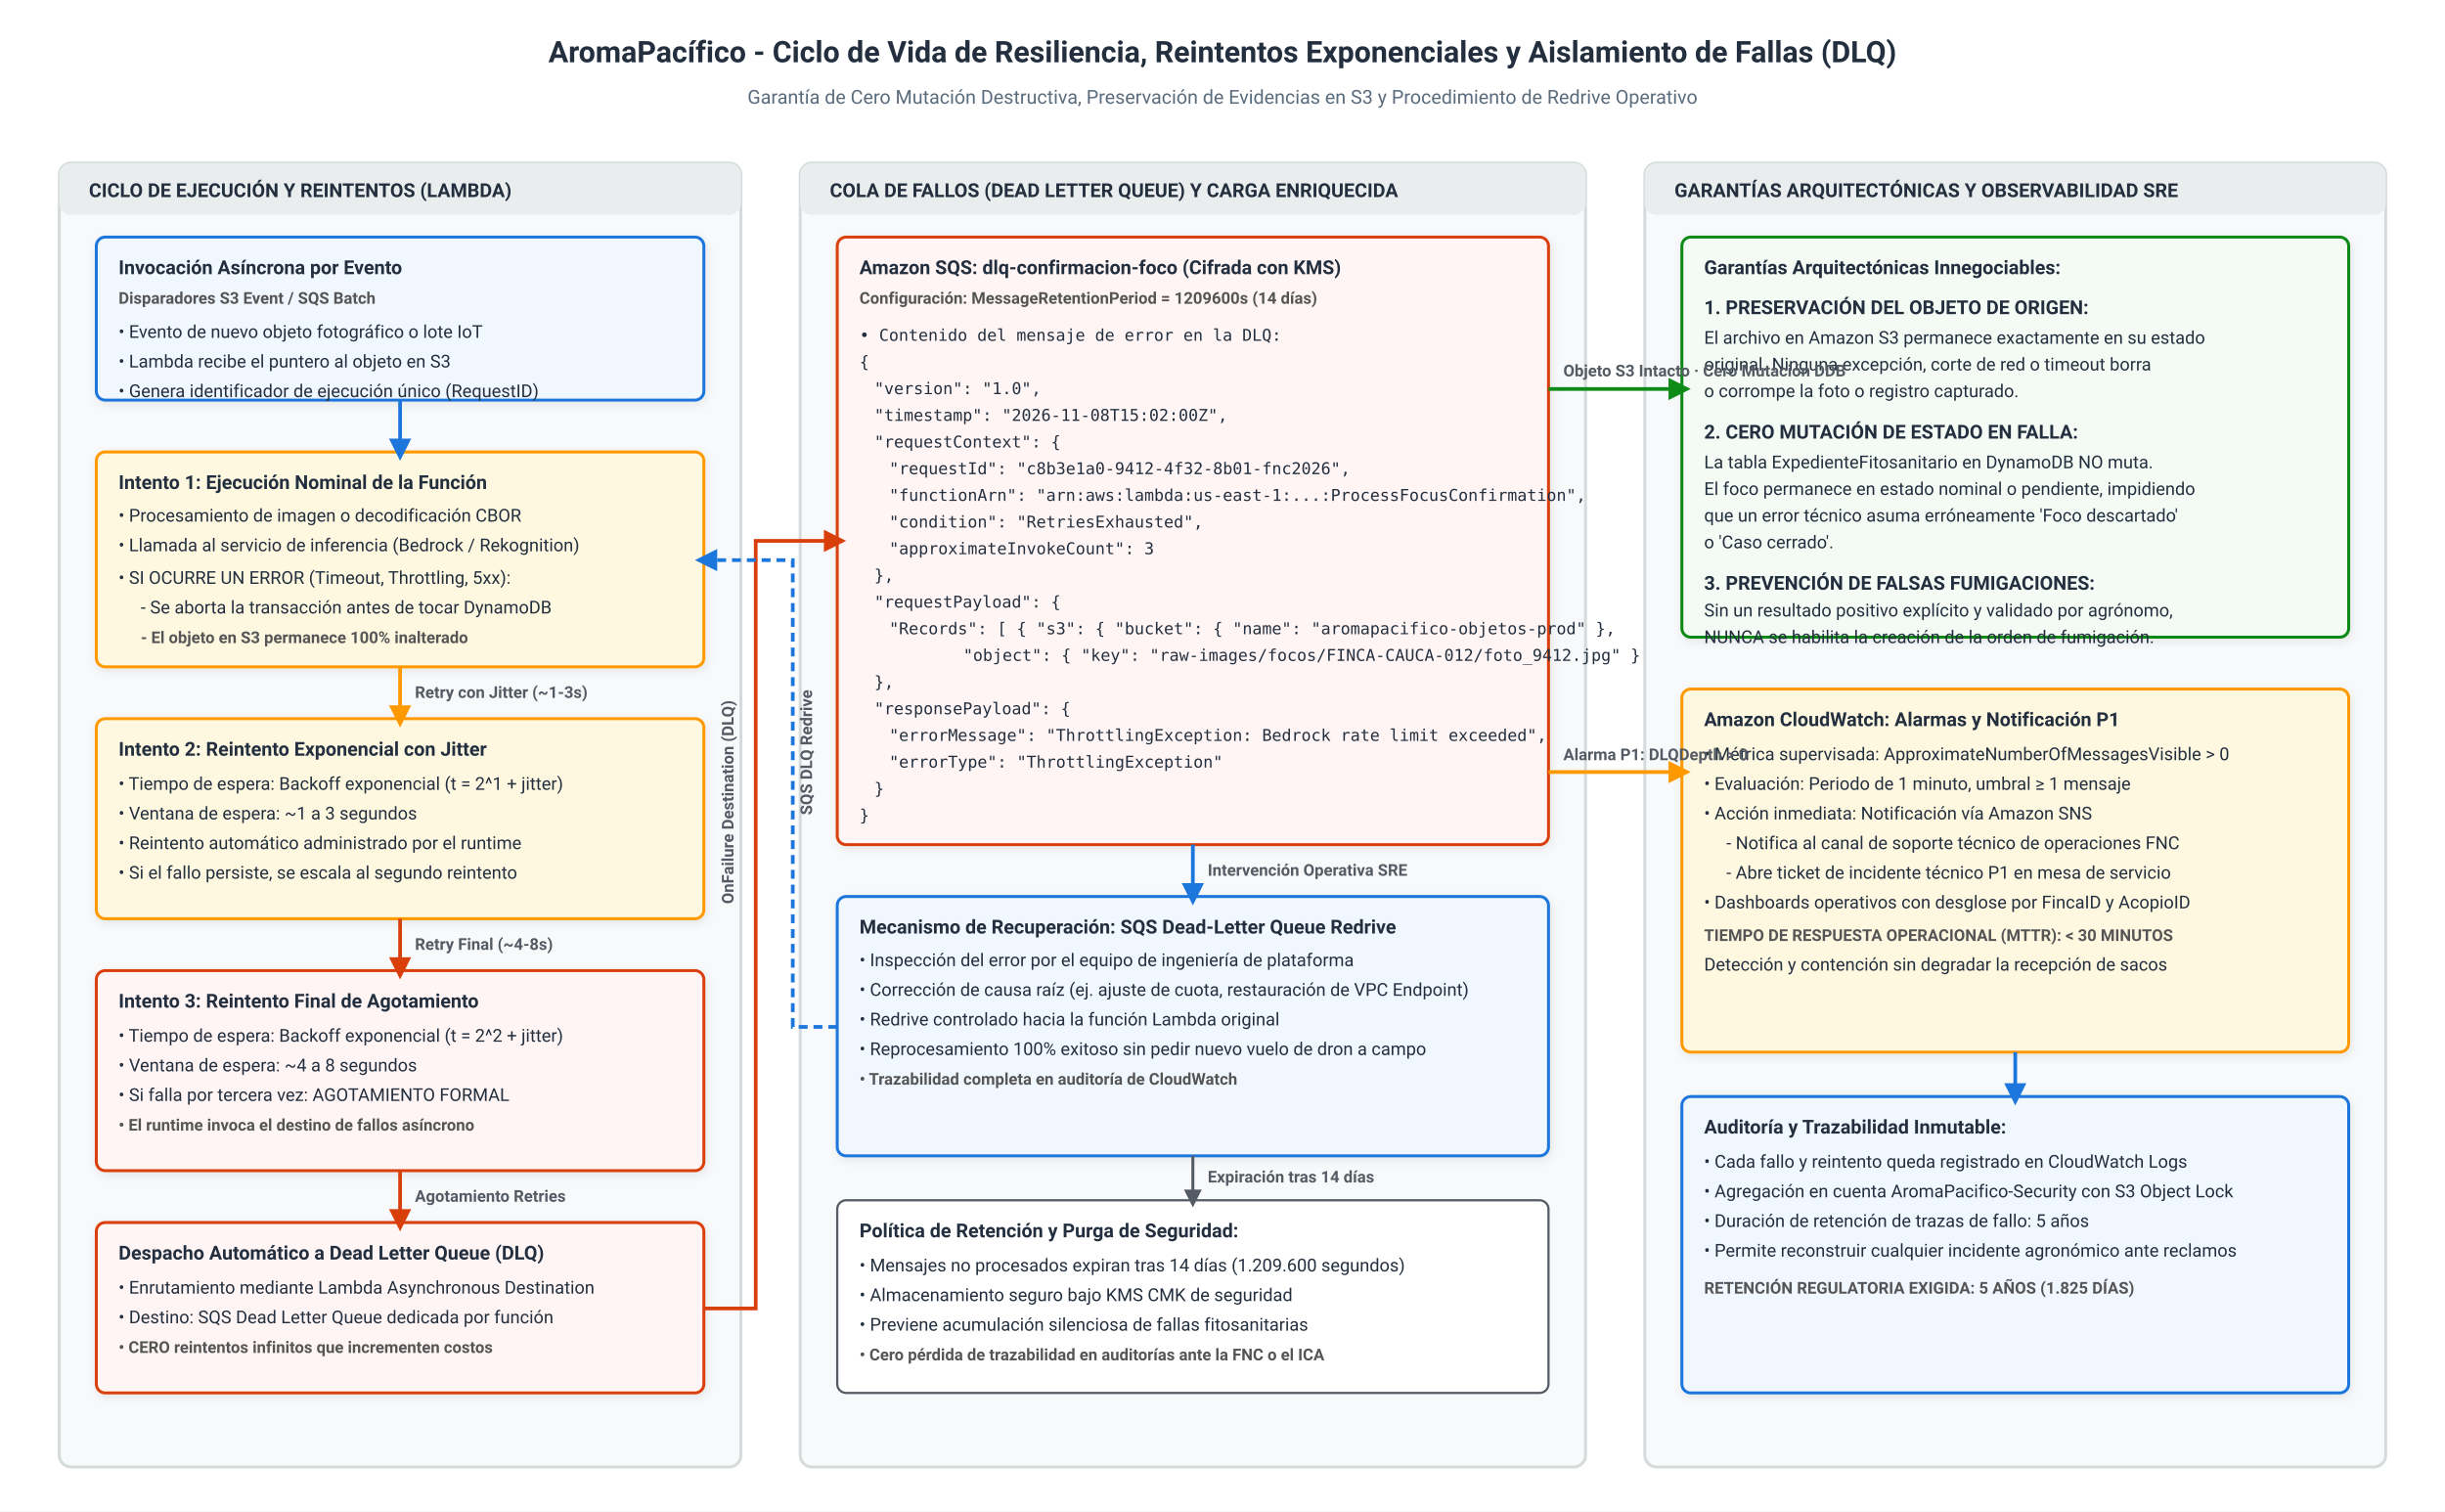
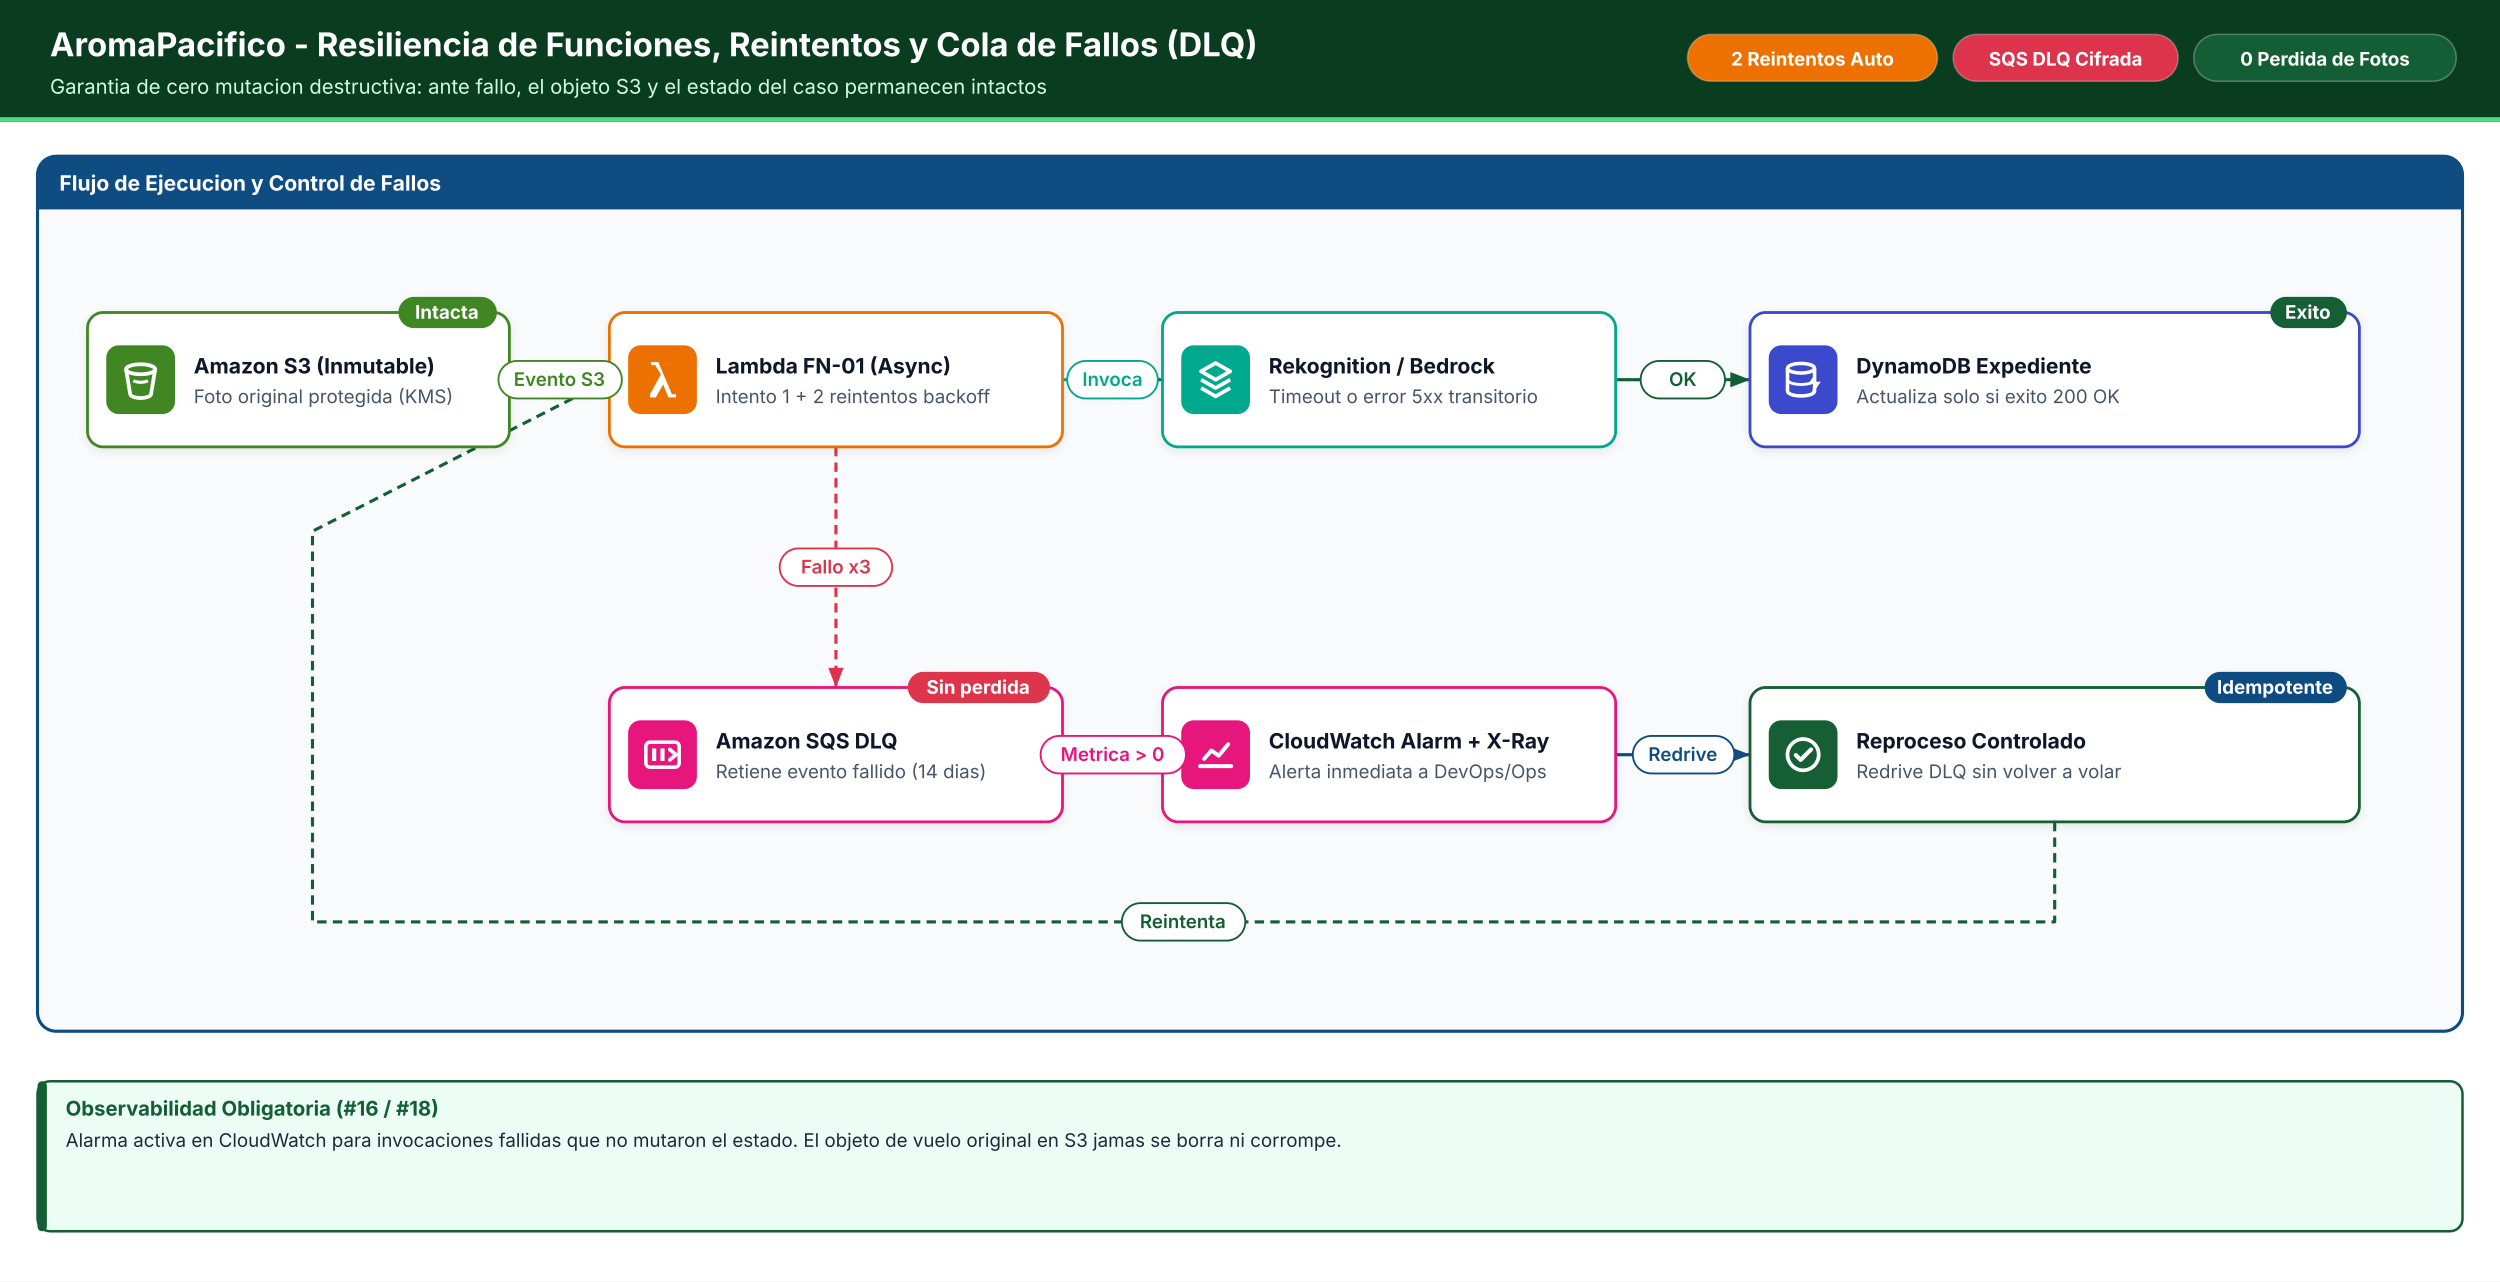
- <svg xmlns="http://www.w3.org/2000/svg" viewBox="0 0 1650 1020" width="100%" height="100%">
+ <svg xmlns="http://www.w3.org/2000/svg" width="1600" height="820" viewBox="0 0 1600 820">
  <defs>
-     <style>
-       .main-title { font-family: -apple-system, BlinkMacSystemFont, "Segoe UI", Roboto, Helvetica, Arial, sans-serif; font-size: 20px; font-weight: bold; fill: #232F3E; text-anchor: middle; }
-       .sub-title { font-family: -apple-system, BlinkMacSystemFont, "Segoe UI", Roboto, Helvetica, Arial, sans-serif; font-size: 13px; fill: #5A6B7C; text-anchor: middle; }
-       .swimlane-title { font-family: -apple-system, BlinkMacSystemFont, "Segoe UI", Roboto, Helvetica, Arial, sans-serif; font-size: 13px; font-weight: bold; fill: #232F3E; }
-       .card-header { font-family: -apple-system, BlinkMacSystemFont, "Segoe UI", Roboto, Helvetica, Arial, sans-serif; font-size: 13px; font-weight: bold; fill: #232F3E; }
-       .card-sub { font-family: -apple-system, BlinkMacSystemFont, "Segoe UI", Roboto, Helvetica, Arial, sans-serif; font-size: 11px; font-weight: bold; fill: #555555; }
-       .card-body { font-family: -apple-system, BlinkMacSystemFont, "Segoe UI", Roboto, Helvetica, Arial, sans-serif; font-size: 12px; fill: #232F3E; }
-       .code-body { font-family: ui-monospace, SFMono-Regular, "SF Mono", Menlo, Consolas, monospace; font-size: 11px; fill: #232F3E; }
-       .flow-label { font-family: -apple-system, BlinkMacSystemFont, "Segoe UI", Roboto, Helvetica, Arial, sans-serif; font-size: 11px; font-weight: bold; fill: #545B64; }
-       .flow-line { stroke: #545B64; stroke-width: 2; fill: none; }
-       .flow-line-accent { stroke: #1D76DB; stroke-width: 2.5; fill: none; }
-       .flow-line-danger { stroke: #D93F0B; stroke-width: 2.5; fill: none; }
-       .flow-line-success { stroke: #0E8A16; stroke-width: 2.5; fill: none; }
-       .flow-line-warning { stroke: #FF9900; stroke-width: 2.5; fill: none; }
-       .flow-dashed { stroke-dasharray: 6,4; }
-     </style>
-     <filter id="box-shadow" x="-2%" y="-2%" width="104%" height="106%" filterUnits="userSpaceOnUse">
-       <feDropShadow dx="1" dy="2" stdDeviation="3" flood-color="#000000" flood-opacity="0.08" />
+     <filter id="shadow" x="-6%" y="-6%" width="112%" height="118%">
+       <feDropShadow dx="0" dy="2" stdDeviation="3" flood-color="#0F172A" flood-opacity="0.08" />
    </filter>
-     <marker id="arrow" viewBox="0 0 10 10" refX="6" refY="5" markerWidth="6" markerHeight="6" orient="auto-start-reverse">
-       <path d="M 0 0 L 10 5 L 0 10 z" fill="#545B64" />
+     <marker id="arr-slate" viewBox="0 0 10 10" refX="9" refY="5" markerWidth="7" markerHeight="7" orient="auto-start-reverse">
+       <path d="M0,1.5 L9,5 L0,8.5 z" fill="#334155" />
    </marker>
-     <marker id="arrow-danger" viewBox="0 0 10 10" refX="6" refY="5" markerWidth="6" markerHeight="6" orient="auto-start-reverse">
-       <path d="M 0 0 L 10 5 L 0 10 z" fill="#D93F0B" />
+     <marker id="arr-green" viewBox="0 0 10 10" refX="9" refY="5" markerWidth="7" markerHeight="7" orient="auto-start-reverse">
+       <path d="M0,1.5 L9,5 L0,8.5 z" fill="#135E34" />
    </marker>
-     <marker id="arrow-success" viewBox="0 0 10 10" refX="6" refY="5" markerWidth="6" markerHeight="6" orient="auto-start-reverse">
-       <path d="M 0 0 L 10 5 L 0 10 z" fill="#0E8A16" />
+     <marker id="arr-red" viewBox="0 0 10 10" refX="9" refY="5" markerWidth="7" markerHeight="7" orient="auto-start-reverse">
+       <path d="M0,1.5 L9,5 L0,8.5 z" fill="#DD344C" />
    </marker>
-     <marker id="arrow-accent" viewBox="0 0 10 10" refX="6" refY="5" markerWidth="6" markerHeight="6" orient="auto-start-reverse">
-       <path d="M 0 0 L 10 5 L 0 10 z" fill="#1D76DB" />
+     <marker id="arr-blue" viewBox="0 0 10 10" refX="9" refY="5" markerWidth="7" markerHeight="7" orient="auto-start-reverse">
+       <path d="M0,1.5 L9,5 L0,8.5 z" fill="#0F4C81" />
    </marker>
-     <marker id="arrow-warning" viewBox="0 0 10 10" refX="6" refY="5" markerWidth="6" markerHeight="6" orient="auto-start-reverse">
-       <path d="M 0 0 L 10 5 L 0 10 z" fill="#FF9900" />
+     <marker id="arr-orange" viewBox="0 0 10 10" refX="9" refY="5" markerWidth="7" markerHeight="7" orient="auto-start-reverse">
+       <path d="M0,1.5 L9,5 L0,8.5 z" fill="#ED7100" />
    </marker>
+     <marker id="arr-purple" viewBox="0 0 10 10" refX="9" refY="5" markerWidth="7" markerHeight="7" orient="auto-start-reverse">
+       <path d="M0,1.5 L9,5 L0,8.5 z" fill="#8C4FFF" />
+     </marker>
+     <style>text{font-family:'Segoe UI',Inter,Arial,sans-serif;}</style>
  </defs>
-   <rect width="1650" height="1020" fill="#FFFFFF" />
-   <text x="825" y="42" class="main-title">AromaPacífico - Ciclo de Vida de Resiliencia, Reintentos Exponenciales y Aislamiento de Fallas (DLQ)</text>
-   <text x="825" y="70" class="sub-title">Garantía de Cero Mutación Destructiva, Preservación de Evidencias en S3 y Procedimiento de Redrive Operativo</text>
-   <rect x="40" y="110" width="460" height="880" rx="8" fill="#F8F9FA" stroke="#D5DBDB" stroke-width="2" />
-   <rect x="40" y="110" width="460" height="35" rx="8" fill="#EAEDED" />
-   <text x="60" y="133" class="swimlane-title">CICLO DE EJECUCIÓN Y REINTENTOS (LAMBDA)</text>
-   <rect x="65" y="160" width="410" height="110" rx="6" fill="#F0F7FF" stroke="#1D76DB" stroke-width="2" filter="url(#box-shadow)" />
-   <text x="80" y="185" class="card-header">Invocación Asíncrona por Evento</text>
-   <text x="80" y="205" class="card-sub">Disparadores S3 Event / SQS Batch</text>
-   <text x="80" y="228" class="card-body">• Evento de nuevo objeto fotográfico o lote IoT</text>
-   <text x="80" y="248" class="card-body">• Lambda recibe el puntero al objeto en S3</text>
-   <text x="80" y="268" class="card-body">• Genera identificador de ejecución único (RequestID)</text>
-   <rect x="65" y="305" width="410" height="145" rx="6" fill="#FFF8E1" stroke="#FF9900" stroke-width="2" filter="url(#box-shadow)" />
-   <text x="80" y="330" class="card-header">Intento 1: Ejecución Nominal de la Función</text>
-   <text x="80" y="352" class="card-body">• Procesamiento de imagen o decodificación CBOR</text>
-   <text x="80" y="372" class="card-body">• Llamada al servicio de inferencia (Bedrock / Rekognition)</text>
-   <text x="80" y="394" class="card-body">• SI OCURRE UN ERROR (Timeout, Throttling, 5xx):</text>
-   <text x="95" y="414" class="card-body">- Se aborta la transacción antes de tocar DynamoDB</text>
-   <text x="95" y="434" class="card-sub" fill="#D93F0B">- El objeto en S3 permanece 100% inalterado</text>
-   <rect x="65" y="485" width="410" height="135" rx="6" fill="#FFF8E1" stroke="#FF9900" stroke-width="2" filter="url(#box-shadow)" />
-   <text x="80" y="510" class="card-header">Intento 2: Reintento Exponencial con Jitter</text>
-   <text x="80" y="533" class="card-body">• Tiempo de espera: Backoff exponencial (t = 2^1 + jitter)</text>
-   <text x="80" y="553" class="card-body">• Ventana de espera: ~1 a 3 segundos</text>
-   <text x="80" y="573" class="card-body">• Reintento automático administrado por el runtime</text>
-   <text x="80" y="593" class="card-body">• Si el fallo persiste, se escala al segundo reintento</text>
-   <rect x="65" y="655" width="410" height="135" rx="6" fill="#FFF5F5" stroke="#D93F0B" stroke-width="2" filter="url(#box-shadow)" />
-   <text x="80" y="680" class="card-header">Intento 3: Reintento Final de Agotamiento</text>
-   <text x="80" y="703" class="card-body">• Tiempo de espera: Backoff exponencial (t = 2^2 + jitter)</text>
-   <text x="80" y="723" class="card-body">• Ventana de espera: ~4 a 8 segundos</text>
-   <text x="80" y="743" class="card-body">• Si falla por tercera vez: AGOTAMIENTO FORMAL</text>
-   <text x="80" y="763" class="card-sub" fill="#D93F0B">• El runtime invoca el destino de fallos asíncrono</text>
-   <rect x="65" y="825" width="410" height="115" rx="6" fill="#FFF5F5" stroke="#D93F0B" stroke-width="2" filter="url(#box-shadow)" />
-   <text x="80" y="850" class="card-header">Despacho Automático a Dead Letter Queue (DLQ)</text>
-   <text x="80" y="873" class="card-body">• Enrutamiento mediante Lambda Asynchronous Destination</text>
-   <text x="80" y="893" class="card-body">• Destino: SQS Dead Letter Queue dedicada por función</text>
-   <text x="80" y="913" class="card-sub" fill="#D93F0B">• CERO reintentos infinitos que incrementen costos</text>
-   <rect x="540" y="110" width="530" height="880" rx="8" fill="#F8F9FA" stroke="#D5DBDB" stroke-width="2" />
-   <rect x="540" y="110" width="530" height="35" rx="8" fill="#EAEDED" />
-   <text x="560" y="133" class="swimlane-title">COLA DE FALLOS (DEAD LETTER QUEUE) Y CARGA ENRIQUECIDA</text>
-   <rect x="565" y="160" width="480" height="410" rx="6" fill="#FFF5F5" stroke="#D93F0B" stroke-width="2" filter="url(#box-shadow)" />
-   <text x="580" y="185" class="card-header">Amazon SQS: dlq-confirmacion-foco (Cifrada con KMS)</text>
-   <text x="580" y="205" class="card-sub">Configuración: MessageRetentionPeriod = 1209600s (14 días)</text>
-   <text x="580" y="230" class="code-body">• Contenido del mensaje de error en la DLQ:</text>
-   <text x="580" y="248" class="code-body">  {</text>
-   <text x="590" y="266" class="code-body">    "version": "1.0",</text>
-   <text x="590" y="284" class="code-body">    "timestamp": "2026-11-08T15:02:00Z",</text>
-   <text x="590" y="302" class="code-body">    "requestContext": {</text>
-   <text x="600" y="320" class="code-body">      "requestId": "c8b3e1a0-9412-4f32-8b01-fnc2026",</text>
-   <text x="600" y="338" class="code-body">      "functionArn": "arn:aws:lambda:us-east-1:...:ProcessFocusConfirmation",</text>
-   <text x="600" y="356" class="code-body">      "condition": "RetriesExhausted",</text>
-   <text x="600" y="374" class="code-body">      "approximateInvokeCount": 3</text>
-   <text x="590" y="392" class="code-body">    },</text>
-   <text x="590" y="410" class="code-body">    "requestPayload": {</text>
-   <text x="600" y="428" class="code-body">      "Records": [ { "s3": { "bucket": { "name": "aromapacifico-objetos-prod" },</text>
-   <text x="650" y="446" class="code-body">"object": { "key": "raw-images/focos/FINCA-CAUCA-012/foto_9412.jpg" } } } ]</text>
-   <text x="590" y="464" class="code-body">    },</text>
-   <text x="590" y="482" class="code-body">    "responsePayload": {</text>
-   <text x="600" y="500" class="code-body">      "errorMessage": "ThrottlingException: Bedrock rate limit exceeded",</text>
-   <text x="600" y="518" class="code-body">      "errorType": "ThrottlingException"</text>
-   <text x="590" y="536" class="code-body">    }</text>
-   <text x="580" y="554" class="code-body">  }</text>
-   <rect x="565" y="605" width="480" height="175" rx="6" fill="#F0F7FF" stroke="#1D76DB" stroke-width="2" filter="url(#box-shadow)" />
-   <text x="580" y="630" class="card-header">Mecanismo de Recuperación: SQS Dead-Letter Queue Redrive</text>
-   <text x="580" y="652" class="card-body">• Inspección del error por el equipo de ingeniería de plataforma</text>
-   <text x="580" y="672" class="card-body">• Corrección de causa raíz (ej. ajuste de cuota, restauración de VPC Endpoint)</text>
-   <text x="580" y="692" class="card-body">• Redrive controlado hacia la función Lambda original</text>
-   <text x="580" y="712" class="card-body">• Reprocesamiento 100% exitoso sin pedir nuevo vuelo de dron a campo</text>
-   <text x="580" y="732" class="card-sub" fill="#1D76DB">• Trazabilidad completa en auditoría de CloudWatch</text>
-   <rect x="565" y="810" width="480" height="130" rx="6" fill="#FFFFFF" stroke="#545B64" stroke-width="1.5" />
-   <text x="580" y="835" class="card-header">Política de Retención y Purga de Seguridad:</text>
-   <text x="580" y="858" class="card-body">• Mensajes no procesados expiran tras 14 días (1.209.600 segundos)</text>
-   <text x="580" y="878" class="card-body">• Almacenamiento seguro bajo KMS CMK de seguridad</text>
-   <text x="580" y="898" class="card-body">• Previene acumulación silenciosa de fallas fitosanitarias</text>
-   <text x="580" y="918" class="card-sub" fill="#545B64">• Cero pérdida de trazabilidad en auditorías ante la FNC o el ICA</text>
-   <rect x="1110" y="110" width="500" height="880" rx="8" fill="#F8F9FA" stroke="#D5DBDB" stroke-width="2" />
-   <rect x="1110" y="110" width="500" height="35" rx="8" fill="#EAEDED" />
-   <text x="1130" y="133" class="swimlane-title">GARANTÍAS ARQUITECTÓNICAS Y OBSERVABILIDAD SRE</text>
-   <rect x="1135" y="160" width="450" height="270" rx="6" fill="#F4FBF5" stroke="#0E8A16" stroke-width="2" filter="url(#box-shadow)" />
-   <text x="1150" y="185" class="card-header">Garantías Arquitectónicas Innegociables:</text>
-   <text x="1150" y="212" class="card-header" fill="#0E8A16">1. PRESERVACIÓN DEL OBJETO DE ORIGEN:</text>
-   <text x="1150" y="232" class="card-body">El archivo en Amazon S3 permanece exactamente en su estado</text>
-   <text x="1150" y="250" class="card-body">original. Ninguna excepción, corte de red o timeout borra</text>
-   <text x="1150" y="268" class="card-body">o corrompe la foto o registro capturado.</text>
-   <text x="1150" y="296" class="card-header" fill="#0E8A16">2. CERO MUTACIÓN DE ESTADO EN FALLA:</text>
-   <text x="1150" y="316" class="card-body">La tabla ExpedienteFitosanitario en DynamoDB NO muta.</text>
-   <text x="1150" y="334" class="card-body">El foco permanece en estado nominal o pendiente, impidiendo</text>
-   <text x="1150" y="352" class="card-body">que un error técnico asuma erróneamente 'Foco descartado'</text>
-   <text x="1150" y="370" class="card-body">o 'Caso cerrado'.</text>
-   <text x="1150" y="398" class="card-header" fill="#0E8A16">3. PREVENCIÓN DE FALSAS FUMIGACIONES:</text>
-   <text x="1150" y="416" class="card-body">Sin un resultado positivo explícito y validado por agrónomo,</text>
-   <text x="1150" y="434" class="card-body">NUNCA se habilita la creación de la orden de fumigación.</text>
-   <rect x="1135" y="465" width="450" height="245" rx="6" fill="#FFF8E1" stroke="#FF9900" stroke-width="2" filter="url(#box-shadow)" />
-   <text x="1150" y="490" class="card-header">Amazon CloudWatch: Alarmas y Notificación P1</text>
-   <text x="1150" y="513" class="card-body">• Métrica supervisada: ApproximateNumberOfMessagesVisible &gt; 0</text>
-   <text x="1150" y="533" class="card-body">• Evaluación: Periodo de 1 minuto, umbral ≥ 1 mensaje</text>
-   <text x="1150" y="553" class="card-body">• Acción inmediata: Notificación vía Amazon SNS</text>
-   <text x="1165" y="573" class="card-body">- Notifica al canal de soporte técnico de operaciones FNC</text>
-   <text x="1165" y="593" class="card-body">- Abre ticket de incidente técnico P1 en mesa de servicio</text>
-   <text x="1150" y="613" class="card-body">• Dashboards operativos con desglose por FincaID y AcopioID</text>
-   <text x="1150" y="635" class="card-sub" fill="#FF9900">TIEMPO DE RESPUESTA OPERACIONAL (MTTR): &lt; 30 MINUTOS</text>
-   <text x="1150" y="655" class="card-body">Detección y contención sin degradar la recepción de sacos</text>
-   <rect x="1135" y="740" width="450" height="200" rx="6" fill="#F0F7FF" stroke="#1D76DB" stroke-width="2" filter="url(#box-shadow)" />
-   <text x="1150" y="765" class="card-header">Auditoría y Trazabilidad Inmutable:</text>
-   <text x="1150" y="788" class="card-body">• Cada fallo y reintento queda registrado en CloudWatch Logs</text>
-   <text x="1150" y="808" class="card-body">• Agregación en cuenta AromaPacifico-Security con S3 Object Lock</text>
-   <text x="1150" y="828" class="card-body">• Duración de retención de trazas de fallo: 5 años</text>
-   <text x="1150" y="848" class="card-body">• Permite reconstruir cualquier incidente agronómico ante reclamos</text>
-   <text x="1150" y="873" class="card-sub" fill="#1D76DB">RETENCIÓN REGULATORIA EXIGIDA: 5 AÑOS (1.825 DÍAS)</text>
-   <path d="M 270 270 L 270 305" class="flow-line-accent" marker-end="url(#arrow-accent)" />
-   <path d="M 270 450 L 270 485" class="flow-line-warning" marker-end="url(#arrow-warning)" />
-   <text x="280" y="471" class="flow-label" fill="#FF9900">Retry con Jitter (~1-3s)</text>
-   <path d="M 270 620 L 270 655" class="flow-line-danger" marker-end="url(#arrow-danger)" />
-   <text x="280" y="641" class="flow-label" fill="#D93F0B">Retry Final (~4-8s)</text>
-   <path d="M 270 790 L 270 825" class="flow-line-danger" marker-end="url(#arrow-danger)" />
-   <text x="280" y="811" class="flow-label" fill="#D93F0B">Agotamiento Retries</text>
-   <path d="M 475 883 L 510 883 L 510 365 L 565 365" class="flow-line-danger" marker-end="url(#arrow-danger)" />
-   <text x="495" y="610" class="flow-label" fill="#D93F0B" transform="rotate(-90 495 610)">OnFailure Destination (DLQ)</text>
-   <path d="M 565 693 L 535 693 L 535 378 L 475 378" class="flow-line-accent flow-dashed" marker-end="url(#arrow-accent)" />
-   <text x="548" y="550" class="flow-label" fill="#1D76DB" transform="rotate(-90 548 550)">SQS DLQ Redrive</text>
-   <path d="M 805 570 L 805 605" class="flow-line-accent" marker-end="url(#arrow-accent)" />
-   <text x="815" y="591" class="flow-label" fill="#1D76DB">Intervención Operativa SRE</text>
-   <path d="M 805 780 L 805 810" class="flow-line" marker-end="url(#arrow)" />
-   <text x="815" y="798" class="flow-label" fill="#545B64">Expiración tras 14 días</text>
-   <path d="M 1045 262.5 L 1135 262.5" class="flow-line-success" marker-end="url(#arrow-success)" />
-   <text x="1055" y="254" class="flow-label" fill="#0E8A16">Objeto S3 Intacto · Cero Mutación DDB</text>
-   <path d="M 1045 521 L 1135 521" class="flow-line-warning" marker-end="url(#arrow-warning)" />
-   <text x="1055" y="513" class="flow-label" fill="#FF9900">Alarma P1: DLQDepth &gt; 0</text>
-   <path d="M 1360 710 L 1360 740" class="flow-line-accent" marker-end="url(#arrow-accent)" />
+   <rect x="0" y="0" width="1600" height="820" fill="#FFFFFF" />
+   <rect x="0" y="0" width="1600" height="78" fill="#0A3D20" />
+   <rect x="0" y="75" width="1600" height="3" fill="#4ADE80" />
+   <text x="32" y="36" font-size="21" font-weight="700" fill="#FFFFFF">AromaPacifico - Resiliencia de Funciones, Reintentos y Cola de Fallos (DLQ)</text>
+   <text x="32" y="60" font-size="13" font-weight="400" fill="#D1FAE5">Garantia de cero mutacion destructiva: ante fallo, el objeto S3 y el estado del caso permanecen intactos</text>
+   <rect x="1404" y="22" width="168" height="30" rx="15" fill="#135E34" stroke="#FFFFFF" stroke-opacity="0.28" />
+   <text x="1488" y="42" text-anchor="middle" font-size="12" font-weight="700" fill="#FFFFFF">0 Perdida de Fotos</text>
+   <rect x="1250" y="22" width="144" height="30" rx="15" fill="#DD344C" stroke="#FFFFFF" stroke-opacity="0.28" />
+   <text x="1322" y="42" text-anchor="middle" font-size="12" font-weight="700" fill="#FFFFFF">SQS DLQ Cifrada</text>
+   <rect x="1080" y="22" width="160" height="30" rx="15" fill="#ED7100" stroke="#FFFFFF" stroke-opacity="0.28" />
+   <text x="1160" y="42" text-anchor="middle" font-size="12" font-weight="700" fill="#FFFFFF">2 Reintentos Auto</text>
+   <g id="z-flow">
+     <rect x="24" y="100" width="1552" height="560" rx="12" fill="#F8FAFC" stroke="#0F4C81" stroke-width="2" />
+     <path d="M36,100 H1564 Q1576,100 1576,112 V134 H24 V112 Q24,100 36,100 Z" fill="#0F4C81" />
+     <text x="38" y="122" font-size="13.5" font-weight="700" fill="#FFFFFF">Flujo de Ejecucion y Control de Fallos</text>
+   </g>
+   <path id="edge-0" d="M326,243 L390,243" fill="none" stroke="#3F8624" stroke-width="2" stroke-linejoin="round" marker-end="url(#arr-slate)" />
+   <path id="edge-1" d="M680,243 L744,243" fill="none" stroke="#01A88D" stroke-width="2" stroke-linejoin="round" marker-end="url(#arr-slate)" />
+   <path id="edge-2" d="M1034,243 L1120,243" fill="none" stroke="#135E34" stroke-width="2" stroke-linejoin="round" marker-end="url(#arr-green)" />
+   <path id="edge-3" d="M535,286 L535,440" fill="none" stroke="#DD344C" stroke-width="2" stroke-dasharray="6,4" stroke-linejoin="round" marker-end="url(#arr-red)" />
+   <path id="edge-4" d="M680,483 L744,483" fill="none" stroke="#E7157B" stroke-width="2" stroke-linejoin="round" marker-end="url(#arr-slate)" />
+   <path id="edge-5" d="M1034,483 L1120,483" fill="none" stroke="#0F4C81" stroke-width="2" stroke-linejoin="round" marker-end="url(#arr-blue)" />
+   <path id="edge-6" d="M1315,526 L1315,590 L200,590 L200,340 L390,243 L390,243" fill="none" stroke="#135E34" stroke-width="2" stroke-dasharray="6,4" stroke-linejoin="round" marker-end="url(#arr-green)" />
+   <g id="s3" filter="url(#shadow)">
+     <rect x="56" y="200" width="270" height="86" rx="10" fill="#FFFFFF" stroke="#3F8624" stroke-width="1.8" />
+     <rect x="68" y="221" width="44" height="44" rx="8" fill="#3F8624" />
+     <g transform="translate(74,227) scale(1.333)">
+       <path d="M5 7L7 19C7.2 20 9.4 20.8 12 20.8C14.6 20.8 16.8 20 17 19L19 7" fill="none" stroke="#FFF" stroke-width="1.8" />
+       <ellipse cx="12" cy="7" rx="7" ry="2.4" fill="none" stroke="#FFF" stroke-width="1.8" />
+       <path d="M8.5 12.5C10.5 13.5 13.5 13.5 15.5 12.5" fill="none" stroke="#FFF" stroke-width="1.5" />
+     </g>
+     <text x="124" y="239" font-size="13.5" font-weight="700" fill="#0F172A">Amazon S3 (Inmutable)</text>
+     <text x="124" y="258" font-size="12" font-weight="400" fill="#475569">Foto original protegida (KMS)</text>
+     <rect x="255" y="190" width="63" height="20" rx="10" fill="#3F8624" />
+     <text x="286" y="204" text-anchor="middle" font-size="12" font-weight="700" fill="#FFFFFF">Intacta</text>
+   </g>
+   <g id="lam" filter="url(#shadow)">
+     <rect x="390" y="200" width="290" height="86" rx="10" fill="#FFFFFF" stroke="#ED7100" stroke-width="1.8" />
+     <rect x="402" y="221" width="44" height="44" rx="8" fill="#ED7100" />
+     <g transform="translate(408,227) scale(1.333)">
+       <path d="M6 19L11.2 9.5L8.5 5H6.5V3.5H10L16.5 19H18.5V20.5H14.8L12.3 14.3L8.8 20.5H6V19Z" fill="#FFF" />
+     </g>
+     <text x="458" y="239" font-size="13.5" font-weight="700" fill="#0F172A">Lambda FN-01 (Async)</text>
+     <text x="458" y="258" font-size="12" font-weight="400" fill="#475569">Intento 1 + 2 reintentos backoff</text>
+   </g>
+   <g id="ai" filter="url(#shadow)">
+     <rect x="744" y="200" width="290" height="86" rx="10" fill="#FFFFFF" stroke="#01A88D" stroke-width="1.8" />
+     <rect x="756" y="221" width="44" height="44" rx="8" fill="#01A88D" />
+     <g transform="translate(762,227) scale(1.333)">
+       <polygon points="12,4 19,8 12,12 5,8" fill="none" stroke="#FFF" stroke-width="1.8" stroke-linejoin="round" />
+       <polyline points="5,12 12,16 19,12" fill="none" stroke="#FFF" stroke-width="1.8" stroke-linejoin="round" />
+       <polyline points="5,16 12,20 19,16" fill="none" stroke="#FFF" stroke-width="1.8" stroke-linejoin="round" />
+     </g>
+     <text x="812" y="239" font-size="13.5" font-weight="700" fill="#0F172A">Rekognition / Bedrock</text>
+     <text x="812" y="258" font-size="12" font-weight="400" fill="#475569">Timeout o error 5xx transitorio</text>
+   </g>
+   <g id="ddb-ok" filter="url(#shadow)">
+     <rect x="1120" y="200" width="390" height="86" rx="10" fill="#FFFFFF" stroke="#3B48CC" stroke-width="1.8" />
+     <rect x="1132" y="221" width="44" height="44" rx="8" fill="#3B48CC" />
+     <g transform="translate(1138,227) scale(1.333)">
+       <ellipse cx="11" cy="6.5" rx="6.5" ry="2.3" fill="none" stroke="#FFF" stroke-width="1.7" />
+       <path d="M4.5 6.5V17.5C4.5 18.8 7.4 19.8 11 19.8C14.6 19.8 17.5 18.8 17.5 17.5V6.5" fill="none" stroke="#FFF" stroke-width="1.7" />
+       <path d="M4.5 12C4.5 13.3 7.4 14.3 11 14.3C14.6 14.3 17.5 13.3 17.5 12" fill="none" stroke="#FFF" stroke-width="1.4" />
+       <polygon points="18,9 14.5,14 17.2,14 16,19.5 20.5,13 17.7,13" fill="#FFF" />
+     </g>
+     <text x="1188" y="239" font-size="13.5" font-weight="700" fill="#0F172A">DynamoDB Expediente</text>
+     <text x="1188" y="258" font-size="12" font-weight="400" fill="#475569">Actualiza solo si exito 200 OK</text>
+     <rect x="1453" y="190" width="49" height="20" rx="10" fill="#135E34" />
+     <text x="1477" y="204" text-anchor="middle" font-size="12" font-weight="700" fill="#FFFFFF">Exito</text>
+   </g>
+   <g id="dlq" filter="url(#shadow)">
+     <rect x="390" y="440" width="290" height="86" rx="10" fill="#FFFFFF" stroke="#E7157B" stroke-width="1.8" />
+     <rect x="402" y="461" width="44" height="44" rx="8" fill="#E7157B" />
+     <g transform="translate(408,467) scale(1.333)">
+       <rect x="4" y="6" width="16" height="12" rx="2" fill="none" stroke="#FFF" stroke-width="1.7" />
+       <line x1="8" y1="9" x2="8" y2="15" stroke="#FFF" stroke-width="2" />
+       <line x1="12" y1="9" x2="12" y2="15" stroke="#FFF" stroke-width="2" />
+       <path d="M15.5 9.5L18.5 12L15.5 14.5" fill="none" stroke="#FFF" stroke-width="1.8" stroke-linecap="round" stroke-linejoin="round" />
+     </g>
+     <text x="458" y="479" font-size="13.5" font-weight="700" fill="#0F172A">Amazon SQS DLQ</text>
+     <text x="458" y="498" font-size="12" font-weight="400" fill="#475569">Retiene evento fallido (14 dias)</text>
+     <rect x="581" y="430" width="91" height="20" rx="10" fill="#DD344C" />
+     <text x="626" y="444" text-anchor="middle" font-size="12" font-weight="700" fill="#FFFFFF">Sin perdida</text>
+   </g>
+   <g id="cw" filter="url(#shadow)">
+     <rect x="744" y="440" width="290" height="86" rx="10" fill="#FFFFFF" stroke="#E7157B" stroke-width="1.8" />
+     <rect x="756" y="461" width="44" height="44" rx="8" fill="#E7157B" />
+     <g transform="translate(762,467) scale(1.333)">
+       <path d="M4.5 17.5H19.5M6.5 14L10 10L13.5 12.5L18 7" fill="none" stroke="#FFF" stroke-width="1.9" stroke-linecap="round" stroke-linejoin="round" />
+     </g>
+     <text x="812" y="479" font-size="13.5" font-weight="700" fill="#0F172A">CloudWatch Alarm + X-Ray</text>
+     <text x="812" y="498" font-size="12" font-weight="400" fill="#475569">Alerta inmediata a DevOps/Ops</text>
+   </g>
+   <g id="replay" filter="url(#shadow)">
+     <rect x="1120" y="440" width="390" height="86" rx="10" fill="#FFFFFF" stroke="#135E34" stroke-width="1.8" />
+     <rect x="1132" y="461" width="44" height="44" rx="8" fill="#135E34" />
+     <g transform="translate(1138,467) scale(1.333)">
+       <circle cx="12" cy="12" r="7.5" fill="none" stroke="#FFF" stroke-width="1.8" />
+       <path d="M8.5 12.2L10.8 14.5L15.8 9.5" fill="none" stroke="#FFF" stroke-width="2" stroke-linecap="round" stroke-linejoin="round" />
+     </g>
+     <text x="1188" y="479" font-size="13.5" font-weight="700" fill="#0F172A">Reproceso Controlado</text>
+     <text x="1188" y="498" font-size="12" font-weight="400" fill="#475569">Redrive DLQ sin volver a volar</text>
+     <rect x="1411" y="430" width="91" height="20" rx="10" fill="#0F4C81" />
+     <text x="1456" y="444" text-anchor="middle" font-size="12" font-weight="700" fill="#FFFFFF">Idempotente</text>
+   </g>
+   <rect x="319" y="231" width="79" height="24" rx="12" fill="#FFFFFF" stroke="#3F8624" stroke-width="1.2" />
+   <text x="358" y="247" text-anchor="middle" font-size="12" font-weight="600" fill="#3F8624">Evento S3</text>
+   <rect x="683" y="231" width="58" height="24" rx="12" fill="#FFFFFF" stroke="#01A88D" stroke-width="1.2" />
+   <text x="712" y="247" text-anchor="middle" font-size="12" font-weight="600" fill="#01A88D">Invoca</text>
+   <rect x="1050" y="231" width="54" height="24" rx="12" fill="#FFFFFF" stroke="#135E34" stroke-width="1.2" />
+   <text x="1077" y="247" text-anchor="middle" font-size="12" font-weight="600" fill="#135E34">OK</text>
+   <rect x="499" y="351" width="72" height="24" rx="12" fill="#FFFFFF" stroke="#DD344C" stroke-width="1.2" />
+   <text x="535" y="367" text-anchor="middle" font-size="12" font-weight="600" fill="#DD344C">Fallo x3</text>
+   <rect x="666" y="471" width="93" height="24" rx="12" fill="#FFFFFF" stroke="#E7157B" stroke-width="1.2" />
+   <text x="712" y="487" text-anchor="middle" font-size="12" font-weight="600" fill="#E7157B">Metrica &gt; 0</text>
+   <rect x="1045" y="471" width="65" height="24" rx="12" fill="#FFFFFF" stroke="#0F4C81" stroke-width="1.2" />
+   <text x="1077" y="487" text-anchor="middle" font-size="12" font-weight="600" fill="#0F4C81">Redrive</text>
+   <rect x="718" y="578" width="79" height="24" rx="12" fill="#FFFFFF" stroke="#135E34" stroke-width="1.2" />
+   <text x="757" y="594" text-anchor="middle" font-size="12" font-weight="600" fill="#135E34">Reintenta</text>
+   <g>
+     <rect x="24" y="692" width="1552" height="96" rx="8" fill="#ECFDF5" stroke="#135E34" stroke-width="1.6" />
+     <rect x="24" y="692" width="6" height="96" rx="3" fill="#135E34" />
+     <text x="42" y="714" font-size="13" font-weight="700" fill="#135E34">Observabilidad Obligatoria (#16 / #18)</text>
+     <text x="42" y="734" font-size="12" font-weight="400" fill="#1E293B">Alarma activa en CloudWatch para invocaciones fallidas que no mutaron el estado. El objeto de vuelo original en S3 jamas se borra ni corrompe.</text>
+   </g>
</svg>
